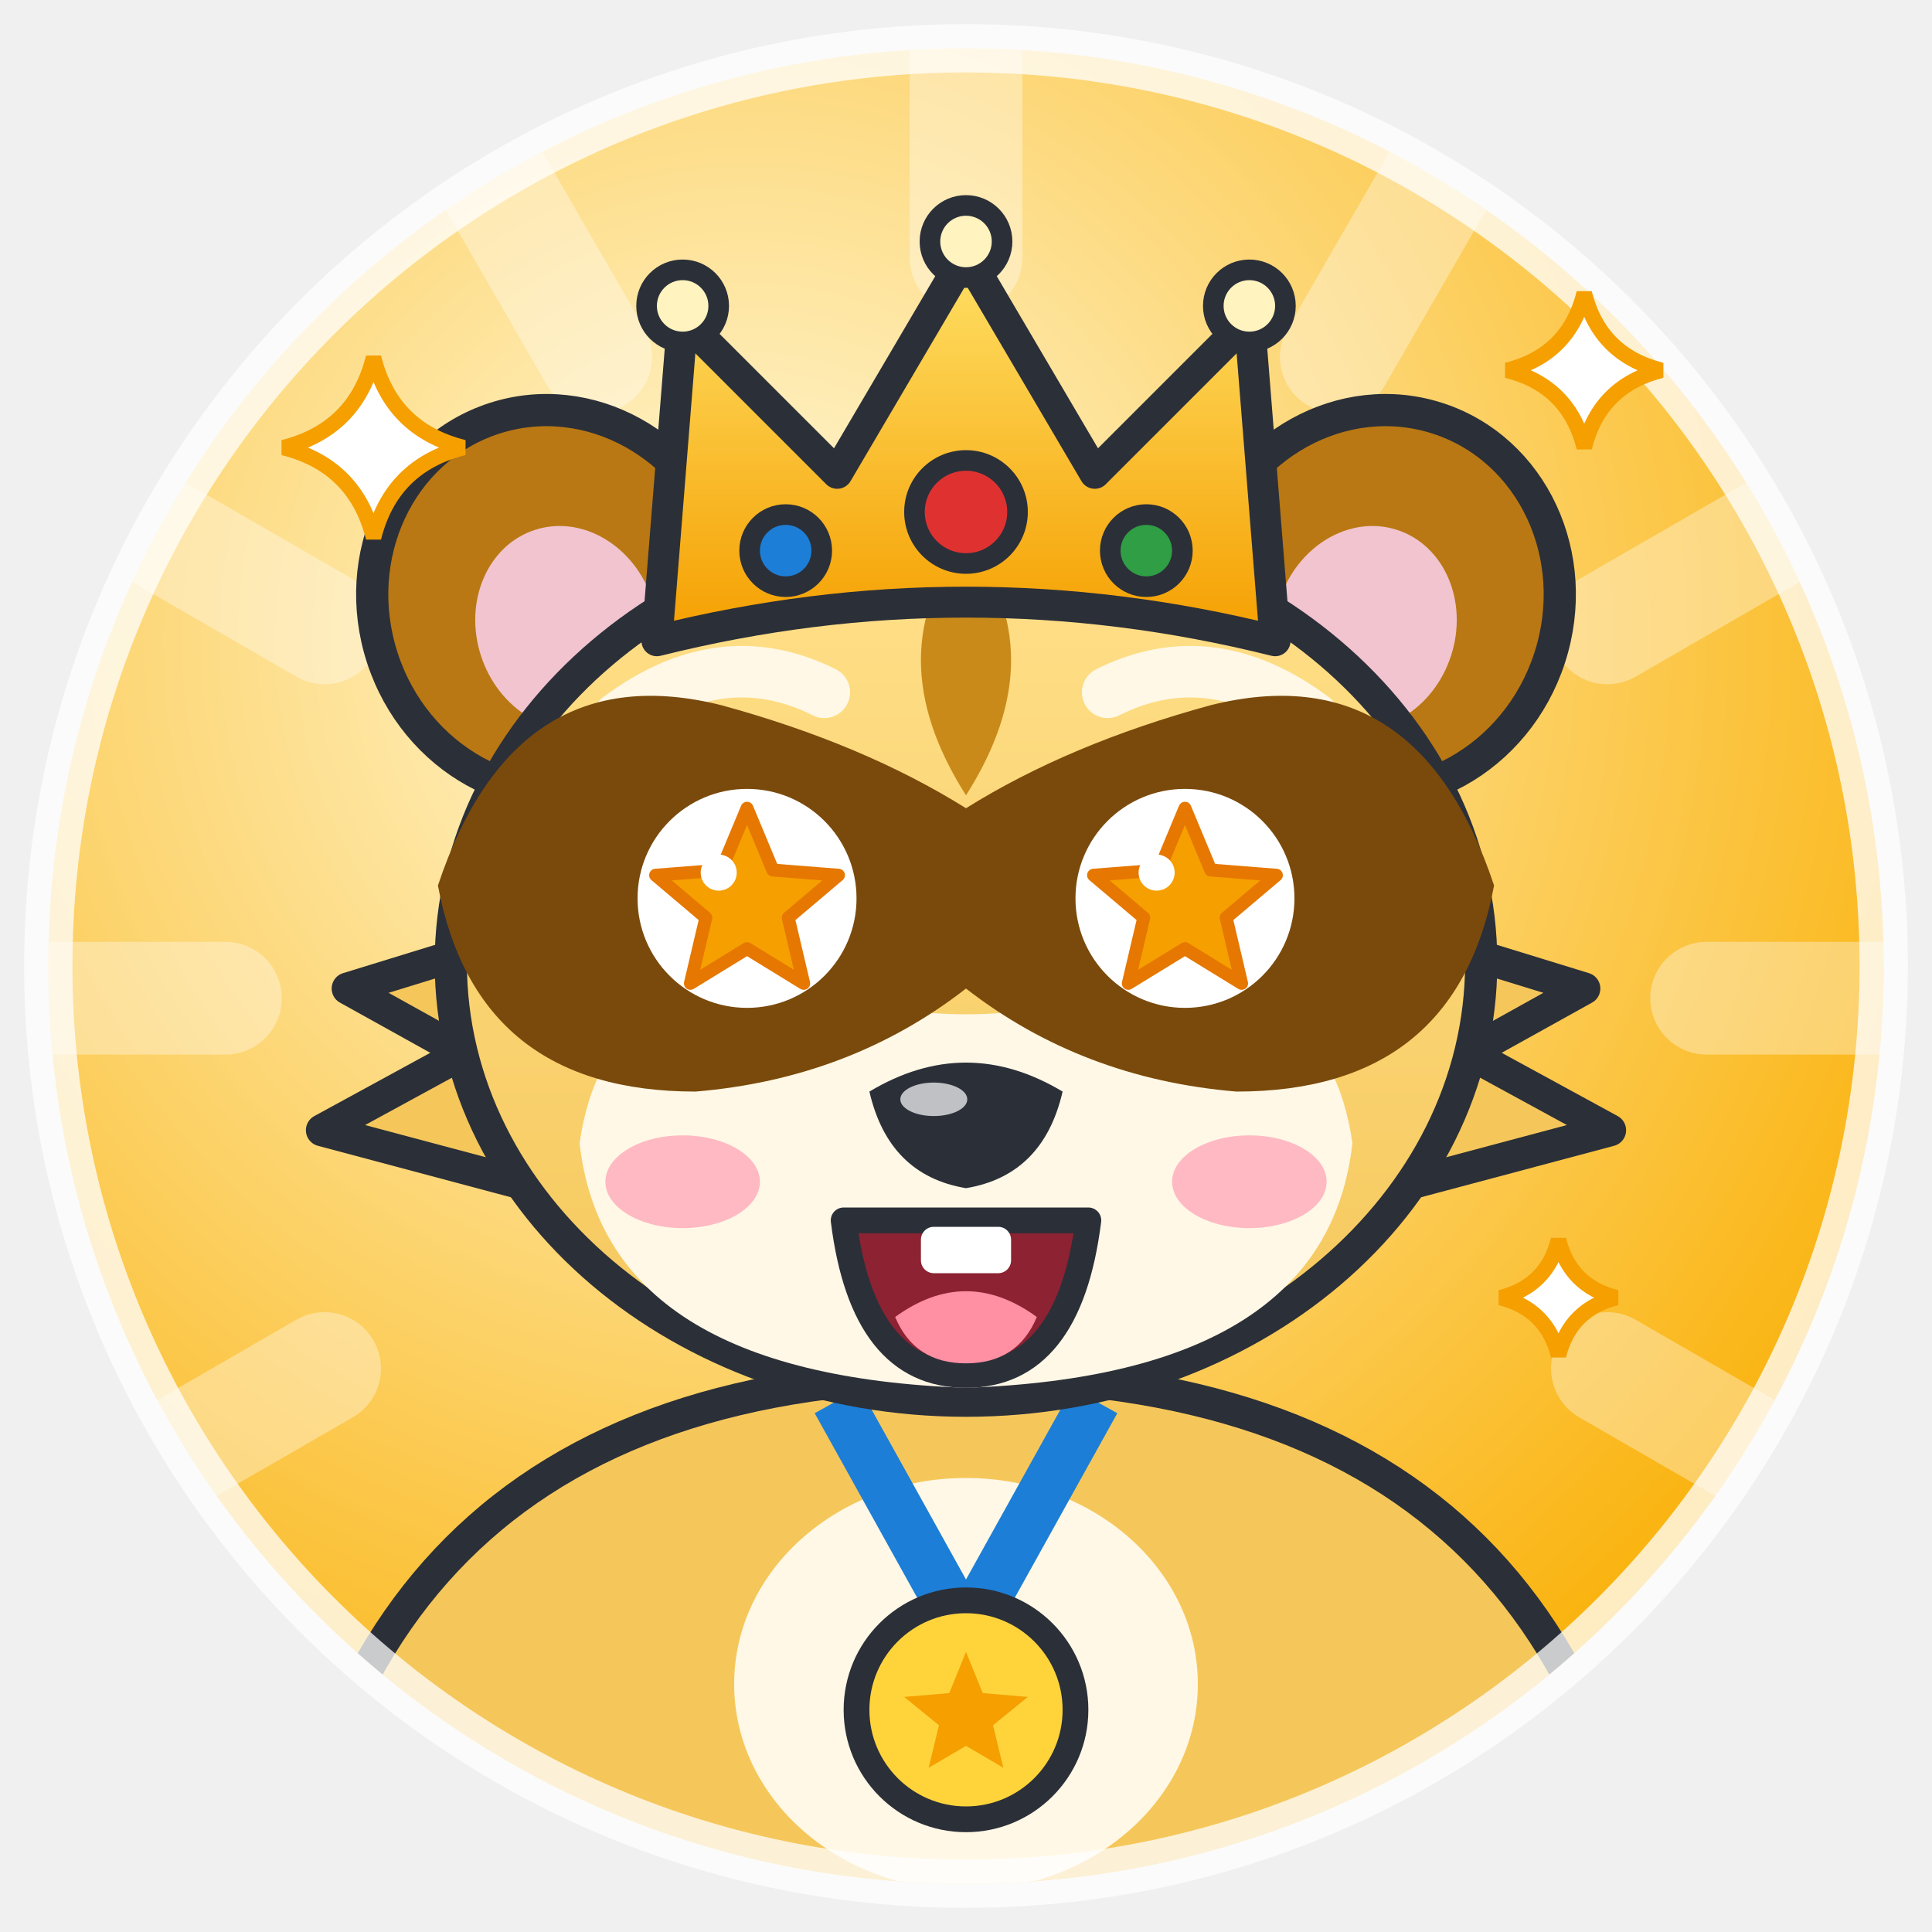
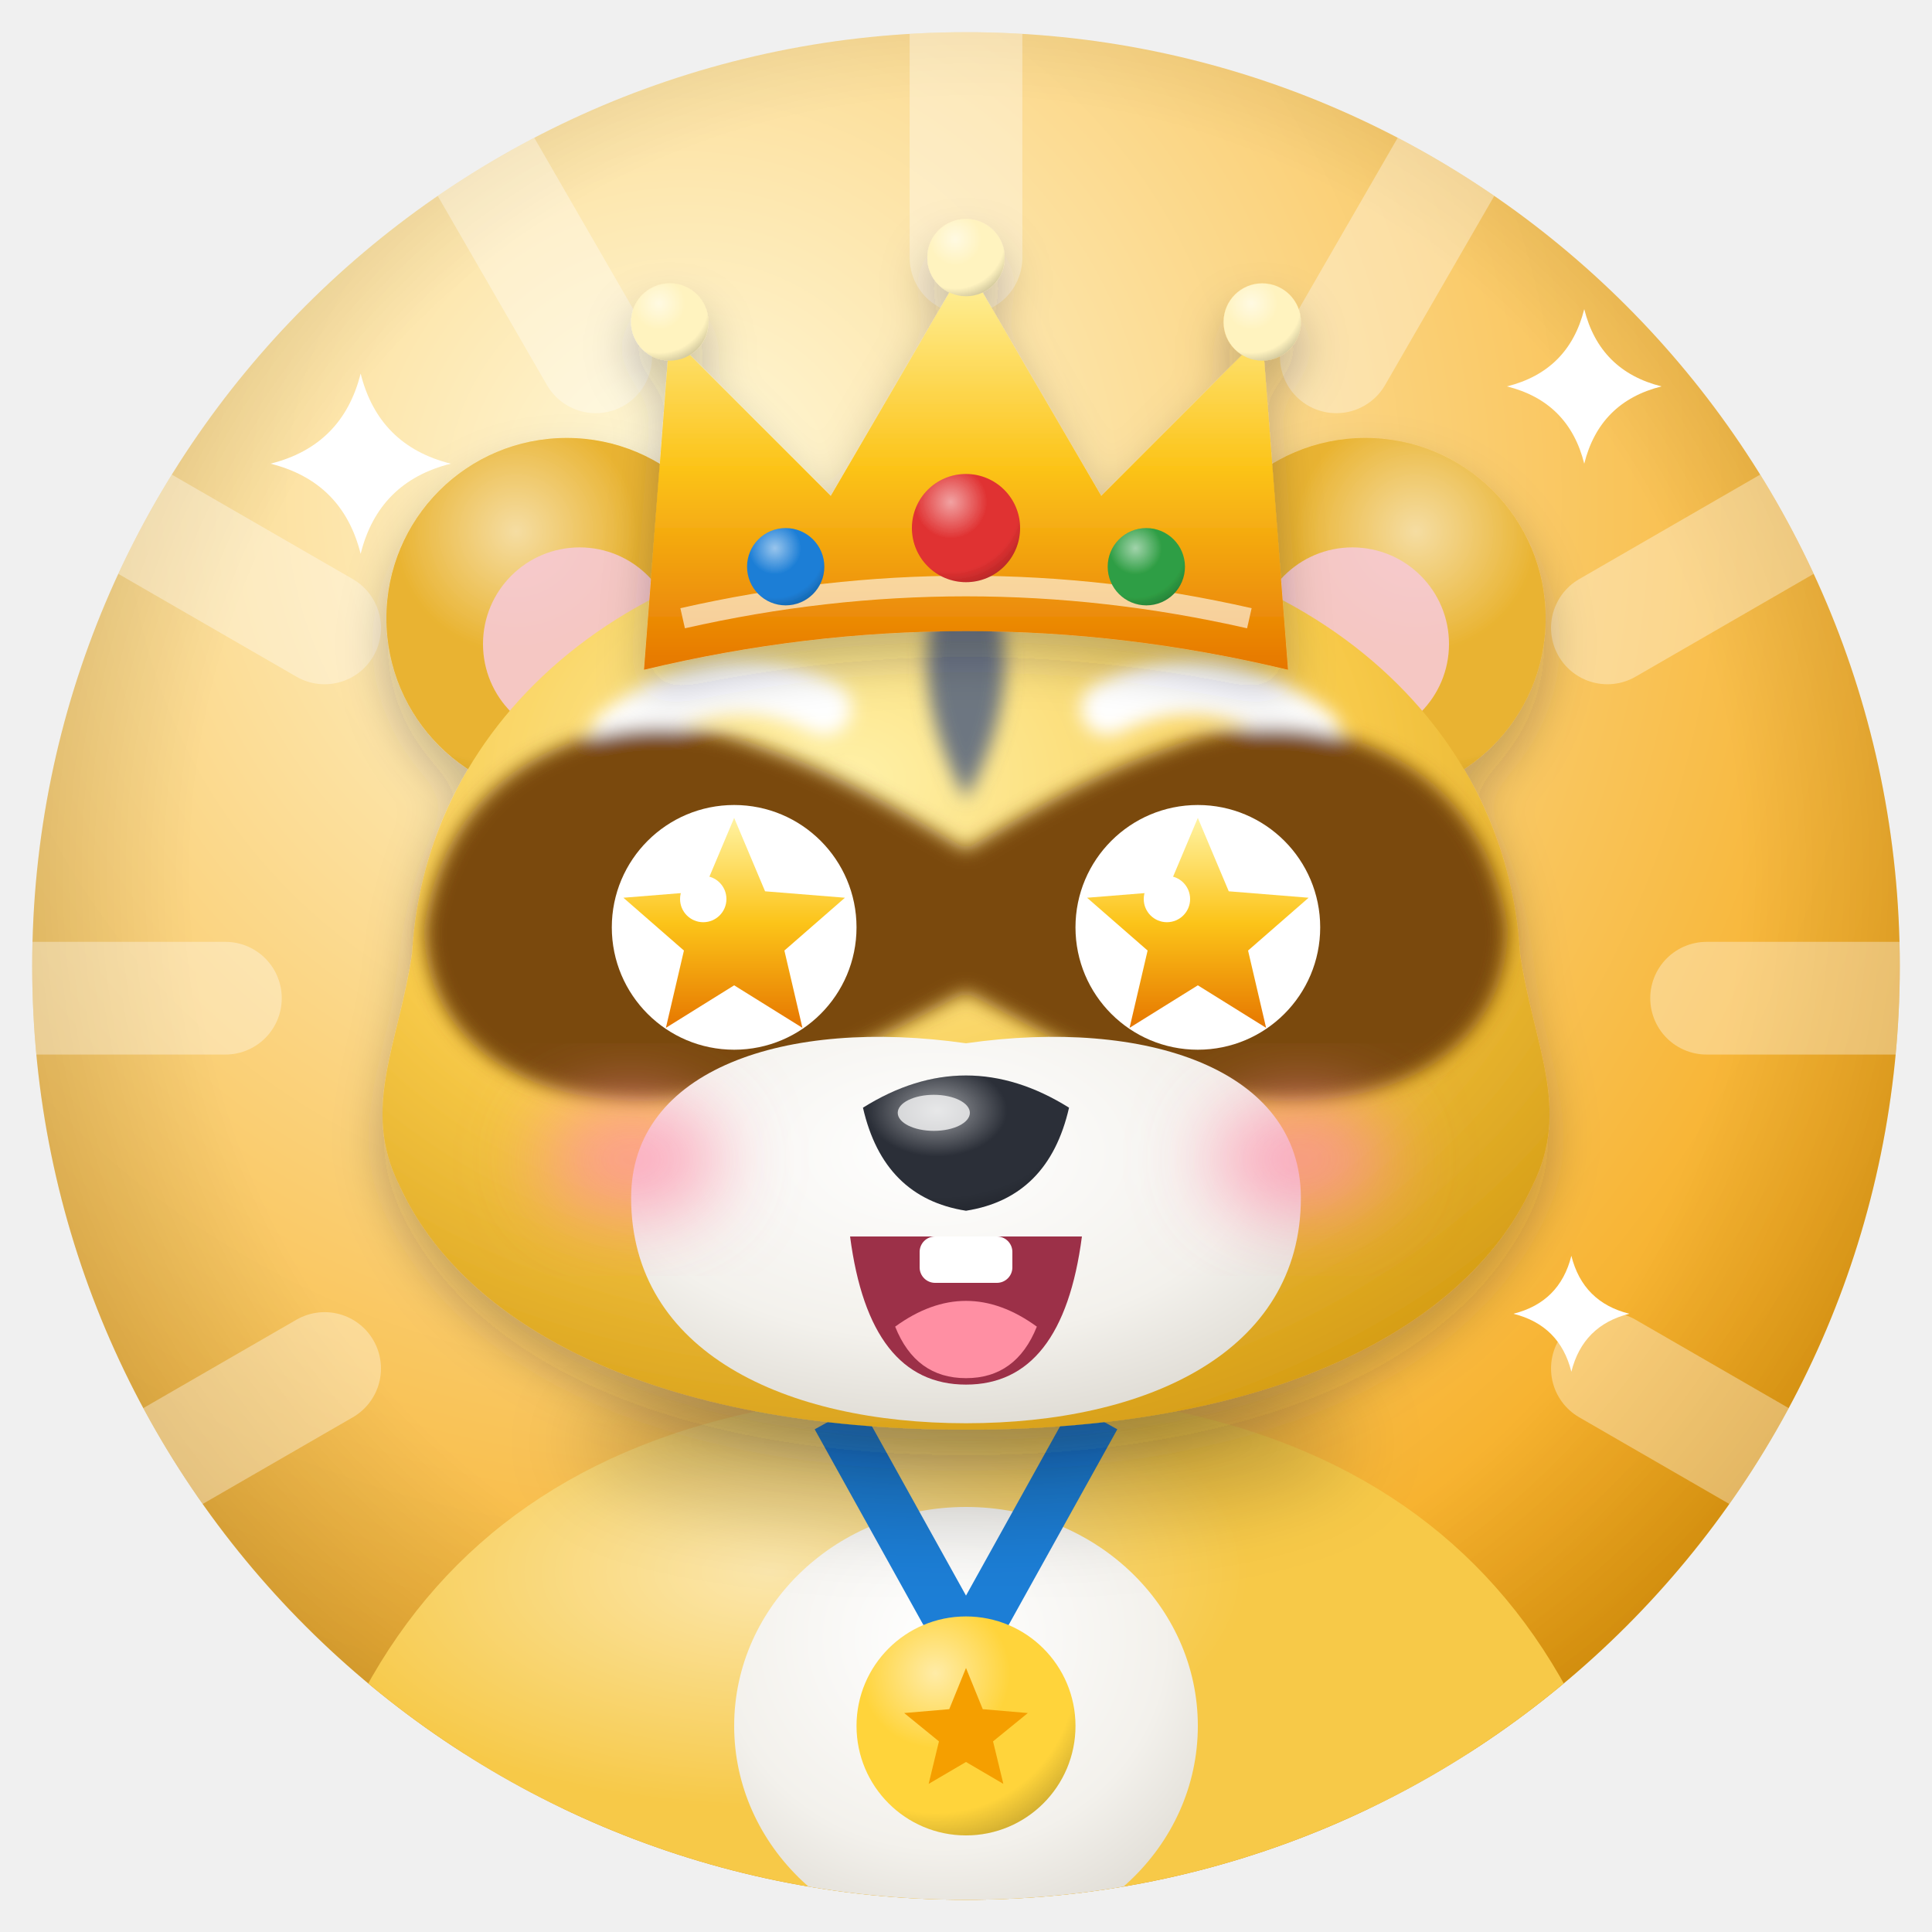
- <svg xmlns="http://www.w3.org/2000/svg" viewBox="0 0 120 120" width="512" height="512" role="img" aria-label="Golden Legend" class="raccoon-avatar">
+ <svg xmlns="http://www.w3.org/2000/svg" viewBox="0 0 120 120" width="512" height="512" role="img" aria-label="Golden Legend raccoon" class="raccoon-avatar">
  <defs>
-     <radialGradient id="rc_R_0_-bg" cx="0.38" cy="0.32" r="0.75">
+     <radialGradient id="rc_R_0_-sheen" cx="0.36" cy="0.26" r="0.85">
+       <stop offset="0" stop-color="#fff" stop-opacity="0.55" />
+       <stop offset="0.4" stop-color="#fff" stop-opacity="0" />
+       <stop offset="0.75" stop-color="#000" stop-opacity="0" />
+       <stop offset="1" stop-color="#000" stop-opacity="0.26" />
+     </radialGradient>
+     <radialGradient id="rc_R_0_-fur" cx="0.4" cy="0.28" r="0.8">
+       <stop offset="0" stop-color="#fff1a8" />
+       <stop offset="0.55" stop-color="#f7c948" />
+       <stop offset="1" stop-color="#d39a12" />
+     </radialGradient>
+     <radialGradient id="rc_R_0_-muzzle" cx="0.45" cy="0.3" r="0.8">
+       <stop offset="0" stop-color="#ffffff" />
+       <stop offset="0.6" stop-color="#f3f1ec" />
+       <stop offset="1" stop-color="#d9d5cd" />
+     </radialGradient>
+     <radialGradient id="rc_R_0_-eye" cx="0.5" cy="0.35" r="0.7">
+       <stop offset="0" stop-color="#5a3a2c" />
+       <stop offset="0.55" stop-color="#24161a" />
+       <stop offset="1" stop-color="#0b0710" />
+     </radialGradient>
+     <linearGradient id="rc_R_0_-gold" x1="0" y1="0" x2="0" y2="1">
+       <stop offset="0" stop-color="#fff3a3" />
+       <stop offset="0.5" stop-color="#fcc419" />
+       <stop offset="1" stop-color="#e67700" />
+     </linearGradient>
+     <filter id="rc_R_0_-soft" x="-10%" y="-10%" width="120%" height="120%">
+       <feGaussianBlur stdDeviation="0.7" />
+     </filter>
+     <filter id="rc_R_0_-blur" x="-50%" y="-50%" width="200%" height="200%">
+       <feGaussianBlur stdDeviation="3" />
+     </filter>
+     <filter id="rc_R_0_-drop" x="-20%" y="-20%" width="140%" height="150%">
+       <feDropShadow dx="0" dy="2" stdDeviation="1.8" flood-color="#1b1530" flood-opacity="0.25" />
+     </filter>
+   </defs>
+   <defs>
+     <radialGradient id="rc_R_0_-bg" cx="0.35" cy="0.25" r="0.85">
      <stop offset="0" stop-color="#fff9db" />
-       <stop offset="1" stop-color="#fab005" />
+       <stop offset="1" stop-color="#f59f00" />
+     </radialGradient>
+     <radialGradient id="rc_R_0_-vignette" cx="0.5" cy="0.45" r="0.55">
+       <stop offset="0.75" stop-color="#000" stop-opacity="0" />
+       <stop offset="1" stop-color="#000" stop-opacity="0.16" />
    </radialGradient>
    <clipPath id="rc_R_0_-clip">
-       <circle cx="60" cy="60" r="57" />
+       <circle cx="60" cy="60" r="58" />
    </clipPath>
  </defs>
  <g clip-path="url(#rc_R_0_-clip)">
-     <circle cx="60" cy="60" r="57" fill="url(#rc_R_0_-bg)" />
+     <circle cx="60" cy="60" r="58" fill="url(#rc_R_0_-bg)" />
+     <circle cx="60" cy="60" r="58" fill="url(#rc_R_0_-vignette)" />
    <g stroke="#fff" stroke-width="7" opacity="0.35" stroke-linecap="round">
      <line x1="60" y1="16" x2="60" y2="2" transform="rotate(0 60 62)" />
      <line x1="60" y1="16" x2="60" y2="2" transform="rotate(30 60 62)" />
      <line x1="60" y1="16" x2="60" y2="2" transform="rotate(60 60 62)" />
      <line x1="60" y1="16" x2="60" y2="2" transform="rotate(90 60 62)" />
      <line x1="60" y1="16" x2="60" y2="2" transform="rotate(120 60 62)" />
      <line x1="60" y1="16" x2="60" y2="2" transform="rotate(150 60 62)" />
      <line x1="60" y1="16" x2="60" y2="2" transform="rotate(180 60 62)" />
      <line x1="60" y1="16" x2="60" y2="2" transform="rotate(210 60 62)" />
      <line x1="60" y1="16" x2="60" y2="2" transform="rotate(240 60 62)" />
      <line x1="60" y1="16" x2="60" y2="2" transform="rotate(270 60 62)" />
      <line x1="60" y1="16" x2="60" y2="2" transform="rotate(300 60 62)" />
      <line x1="60" y1="16" x2="60" y2="2" transform="rotate(330 60 62)" />
    </g>
-     <g transform="translate(12 7) scale(0.8)">
-       <g stroke="#2b2f38" stroke-width="2.5" stroke-linejoin="round">
-         <path d="M6 152 q2 -54 54 -54 q52 0 54 54z" fill="#f5c75b" />
-         <ellipse cx="60" cy="122" rx="18" ry="16" fill="#fff8e6" stroke="none" />
+     <g transform="translate(12 8) scale(0.8)">
+       <g>
+         <path fill="#f7c948" d="M6 152 q2 -54 54 -54 q52 0 54 54z" />
+         <path fill="url(#rc_R_0_-sheen)" d="M6 152 q2 -54 54 -54 q52 0 54 54z" />
+         <ellipse cx="60" cy="124" rx="18" ry="17" fill="url(#rc_R_0_-muzzle)" />
        <g>
          <path d="M50 100 l10 18 l10 -18" fill="none" stroke="#1c7ed6" stroke-width="4" />
-           <circle cx="60" cy="124" r="8.5" fill="#ffd43b" stroke-width="2" />
-           <path d="M60.0,119.5L61.3,122.7L64.8,123.0L62.1,125.2L62.9,128.5L60.0,126.8L57.1,128.5L57.9,125.2L55.2,123.0L58.7,122.7Z" fill="#f59f00" stroke="none" />
+           <circle fill="#ffd43b" cx="60" cy="124" r="8.5" />
+           <circle fill="url(#rc_R_0_-sheen)" cx="60" cy="124" r="8.5" />
+           <path d="M60.0,119.5L61.3,122.7L64.8,123.0L62.1,125.2L62.9,128.5L60.0,126.8L57.1,128.5L57.9,125.2L55.2,123.0L58.7,122.7Z" fill="#f59f00" />
        </g>
      </g>
+       <ellipse cx="60" cy="102" rx="30" ry="6" fill="#000" opacity="0.18" filter="url(#rc_R_0_-blur)" />
    </g>
  </g>
-   <circle cx="60" cy="60" r="57" fill="none" stroke="#fff" stroke-opacity="0.75" stroke-width="3" />
-   <g transform="translate(12 7) scale(0.8)">
+   <g transform="translate(12 8) scale(0.8)">
    <g>
-       <defs>
-         <linearGradient id="rc_R_9_-fur" x1="0" y1="0" x2="0" y2="1">
-           <stop offset="0" stop-color="#ffe08a" />
-           <stop offset="1" stop-color="#f5c75b" />
-         </linearGradient>
-         <linearGradient id="rc_R_9_-gold" x1="0" y1="0" x2="0" y2="1">
-           <stop offset="0" stop-color="#ffe066" />
-           <stop offset="1" stop-color="#f59f00" />
-         </linearGradient>
-       </defs>
-       <g stroke="#2b2f38" stroke-width="2.5">
-         <ellipse cx="28" cy="38" rx="14" ry="15" fill="#b97813" transform="rotate(-18 28 38)" />
-         <ellipse cx="92" cy="38" rx="14" ry="15" fill="#b97813" transform="rotate(18 92 38)" />
+       <g filter="url(#rc_R_0_-drop)">
+         <circle fill="#e9b330" cx="29" cy="38" r="14" />
+         <circle fill="url(#rc_R_0_-sheen)" cx="29" cy="38" r="14" />
+         <circle cx="30" cy="40" r="7.5" fill="#f6c9d3" opacity="0.9" />
+         <g transform="translate(120 0) scale(-1 1)">
+           <circle fill="#e9b330" cx="29" cy="38" r="14" />
+           <circle fill="url(#rc_R_0_-sheen)" cx="29" cy="38" r="14" />
+           <circle cx="30" cy="40" r="7.5" fill="#f6c9d3" opacity="0.9" />
+         </g>
+         <path d="M60 31 C86 31 102 46 103 64 C104 71 107 76 104 82 C99 93 84 101 60 101 C36 101 21 93 16 82 C13 76 16 71 17 64 C18 46 34 31 60 31Z" fill="url(#rc_R_0_-fur)" />
      </g>
-       <ellipse cx="29" cy="40" rx="7" ry="8" fill="#f1c4cf" transform="rotate(-18 29 40)" />
-       <ellipse cx="91" cy="40" rx="7" ry="8" fill="#f1c4cf" transform="rotate(18 91 40)" />
-       <path d="M25 64 l-13 4 l9 5 l-11 6 l15 4z M95 64 l13 4 l-9 5 l11 6 l-15 4z" fill="#f5c75b" stroke="#2b2f38" stroke-width="2.5" stroke-linejoin="round" />
-       <ellipse cx="60" cy="66" rx="40" ry="34" fill="url(#rc_R_9_-fur)" stroke="#2b2f38" stroke-width="2.5" />
-       <path d="M60 33 q-7 9 0 20 q7 -11 0 -20z" fill="#c98a1a" />
-       <path d="M30 80 q2 -14 18 -12 q12 4 24 0 q16 -2 18 12 q-2 18 -30 19 q-28 -1 -30 -19z" fill="#fff8e6" />
-       <path d="M33 47 q8 -6 16 -2 M87 47 q-8 -6 -16 -2" stroke="#fff8e6" stroke-width="4" fill="none" stroke-linecap="round" />
-       <path d="M19 60 q6 -18 22 -14 q11 3 19 8 q8 -5 19 -8 q16 -4 22 14 q-3 16 -20 16 q-12 -1 -21 -8 q-9 7 -21 8 q-17 0 -20 -16z" fill="#7a4a0c" />
+       <g filter="url(#rc_R_0_-soft)">
+         <path d="M60 32 q-6 9 0 20 q6 -11 0 -20z" fill="#6d7681" />
+         <path d="M33 47 q8 -6 16 -2 M87 47 q-8 -6 -16 -2" stroke="#fff" stroke-width="4.2" fill="none" stroke-linecap="round" />
+         <path d="M18 62 C20 48 34 44 44 48 C50 50 55 53 60 56 C65 53 70 50 76 48 C86 44 100 48 102 62 C102 72 92 77 80 75 C72 74 66 70 60 67 C54 70 48 74 40 75 C28 77 18 72 18 62Z" fill="#7a4a0c" />
+       </g>
+       <path d="M34 83 C34 73 46 69 60 71 C74 69 86 73 86 83 C86 95 74 100.5 60 100.5 C46 100.5 34 95 34 83Z" fill="url(#rc_R_0_-muzzle)" />
      <g>
-         <circle cx="43" cy="61" r="8.5" fill="#fff" />
-         <path d="M43.0,54.0L45.0,58.8L50.1,59.2L46.2,62.5L47.4,67.6L43.0,64.9L38.6,67.6L39.8,62.5L35.9,59.2L41.0,58.8Z" fill="#f59f00" stroke="#e67700" stroke-width="1" stroke-linejoin="round" />
-         <circle cx="40.8" cy="59" r="1.4" fill="#fff" />
+         <circle cx="42" cy="62" r="9.5" fill="#fff" />
+         <path d="M42.0,53.5L44.4,59.2L50.6,59.7L45.9,63.8L47.3,69.8L42.0,66.5L36.7,69.8L38.1,63.8L33.4,59.7L39.6,59.2Z" fill="url(#rc_R_0_-gold)" />
+         <circle cx="39.6" cy="59.8" r="1.8" fill="#fff" />
      </g>
      <g>
-         <circle cx="77" cy="61" r="8.5" fill="#fff" />
-         <path d="M77.0,54.0L79.0,58.8L84.1,59.2L80.2,62.5L81.4,67.6L77.0,64.9L72.6,67.6L73.8,62.5L69.9,59.2L75.0,58.8Z" fill="#f59f00" stroke="#e67700" stroke-width="1" stroke-linejoin="round" />
-         <circle cx="74.8" cy="59" r="1.4" fill="#fff" />
+         <circle cx="78" cy="62" r="9.5" fill="#fff" />
+         <path d="M78.0,53.5L80.4,59.2L86.6,59.7L81.9,63.8L83.3,69.8L78.0,66.5L72.7,69.8L74.1,63.8L69.4,59.7L75.6,59.2Z" fill="url(#rc_R_0_-gold)" />
+         <circle cx="75.6" cy="59.8" r="1.8" fill="#fff" />
      </g>
-       <ellipse cx="38" cy="83" rx="6" ry="3.6" fill="#ff8fab" opacity="0.6" />
-       <ellipse cx="82" cy="83" rx="6" ry="3.6" fill="#ff8fab" opacity="0.6" />
-       <path d="M52.5 76 q7.5 -4.5 15 0 q-1.5 6.5 -7.5 7.5 q-6 -1 -7.5 -7.5z" fill="#2b2f38" />
-       <ellipse cx="57.5" cy="76.6" rx="2.6" ry="1.3" fill="#fff" opacity="0.7" />
+       <g filter="url(#rc_R_0_-blur)" opacity="0.75">
+         <ellipse cx="34" cy="80" rx="7" ry="4.5" fill="#ff8fab" />
+         <ellipse cx="86" cy="80" rx="7" ry="4.5" fill="#ff8fab" />
+       </g>
+       <path fill="#2b2f38" d="M52 76 q8 -5 16 0 q-1.6 7 -8 8 q-6.4 -1 -8 -8z" />
+       <path fill="url(#rc_R_0_-sheen)" d="M52 76 q8 -5 16 0 q-1.6 7 -8 8 q-6.4 -1 -8 -8z" />
+       <ellipse cx="57.5" cy="76.4" rx="2.8" ry="1.4" fill="#fff" opacity="0.75" />
      <g>
-         <path d="M50.5 86 h19 q-1.5 12 -9.5 12 q-8 0 -9.5 -12z" fill="#8c2232" stroke="#2b2f38" stroke-width="2" stroke-linejoin="round" />
-         <path d="M54.5 93.5 q5.5 -4 11 0 q-1.5 3.6 -5.5 3.6 q-4 0 -5.5 -3.6z" fill="#ff8fa3" />
-         <rect x="56.5" y="86.5" width="7" height="3.6" rx="1" fill="#fff" />
+         <path d="M51 86 h18 q-1.5 11.5 -9 11.5 q-7.5 0 -9 -11.5z" fill="#9c3048" />
+         <path d="M54.5 93 q5.5 -4 11 0 q-1.6 4 -5.5 4 q-3.9 0 -5.5 -4z" fill="#ff8fa3" />
+         <rect x="56.4" y="86" width="7.2" height="3.6" rx="1.2" fill="#fff" />
      </g>
      <g>
-         <g stroke="#2b2f38" stroke-width="2.4" stroke-linejoin="round">
-           <path d="M36 41 l2 -25 l12 12 l10 -17 l10 17 l12 -12 l2 25 q-24 -6 -48 0z" fill="url(#rc_R_9_-gold)" />
-           <g stroke-width="1.6">
-             <circle cx="38" cy="15" r="2.8" fill="#fff3bf" />
-             <circle cx="60" cy="10" r="2.8" fill="#fff3bf" />
-             <circle cx="82" cy="15" r="2.8" fill="#fff3bf" />
-             <circle cx="60" cy="31" r="4" fill="#e03131" />
-             <circle cx="46" cy="34" r="2.8" fill="#1c7ed6" />
-             <circle cx="74" cy="34" r="2.8" fill="#2f9e44" />
-           </g>
+         <g filter="url(#rc_R_0_-drop)">
+           <path d="M35 42 l2 -26 l12.5 12.5 l10.5 -18 l10.5 18 l12.5 -12.5 l2 26 q-25 -6 -50 0z" fill="url(#rc_R_0_-gold)" />
+           <path d="M38 38 q22 -5 44 0" stroke="#fff" stroke-width="1.6" fill="none" opacity="0.6" />
+           <circle fill="#fff3bf" cx="37" cy="15" r="3" />
+           <circle fill="url(#rc_R_0_-sheen)" cx="37" cy="15" r="3" />
+           <circle fill="#fff3bf" cx="60" cy="10" r="3" />
+           <circle fill="url(#rc_R_0_-sheen)" cx="60" cy="10" r="3" />
+           <circle fill="#fff3bf" cx="83" cy="15" r="3" />
+           <circle fill="url(#rc_R_0_-sheen)" cx="83" cy="15" r="3" />
+           <circle fill="#e03131" cx="60" cy="31" r="4.2" />
+           <circle fill="url(#rc_R_0_-sheen)" cx="60" cy="31" r="4.2" />
+           <circle fill="#1c7ed6" cx="46" cy="34" r="3" />
+           <circle fill="url(#rc_R_0_-sheen)" cx="46" cy="34" r="3" />
+           <circle fill="#2f9e44" cx="74" cy="34" r="3" />
+           <circle fill="url(#rc_R_0_-sheen)" cx="74" cy="34" r="3" />
        </g>
-         <g fill="#fff" stroke="#f59f00" stroke-width="1.2">
-           <path d="M14 19 Q15.4 24.6 21 26 Q15.4 27.4 14 33 Q12.6 27.4 7 26 Q12.6 24.6 14 19Z" />
+         <g fill="#fff">
+           <path d="M13 19 Q14.4 24.6 20 26 Q14.4 27.4 13 33 Q11.6 27.4 6 26 Q11.6 24.6 13 19Z" />
          <path d="M108 14 Q109.2 18.8 114 20 Q109.2 21.2 108 26 Q106.8 21.2 102 20 Q106.8 18.8 108 14Z" />
-           <path d="M106 87.5 Q106.9 91.1 110.5 92 Q106.9 92.9 106 96.5 Q105.1 92.9 101.5 92 Q105.1 91.1 106 87.5Z" />
+           <path d="M107 87.5 Q107.9 91.1 111.5 92 Q107.9 92.9 107 96.5 Q106.1 92.9 102.5 92 Q106.1 91.1 107 87.5Z" />
        </g>
      </g>
    </g>
  </g>
</svg>
